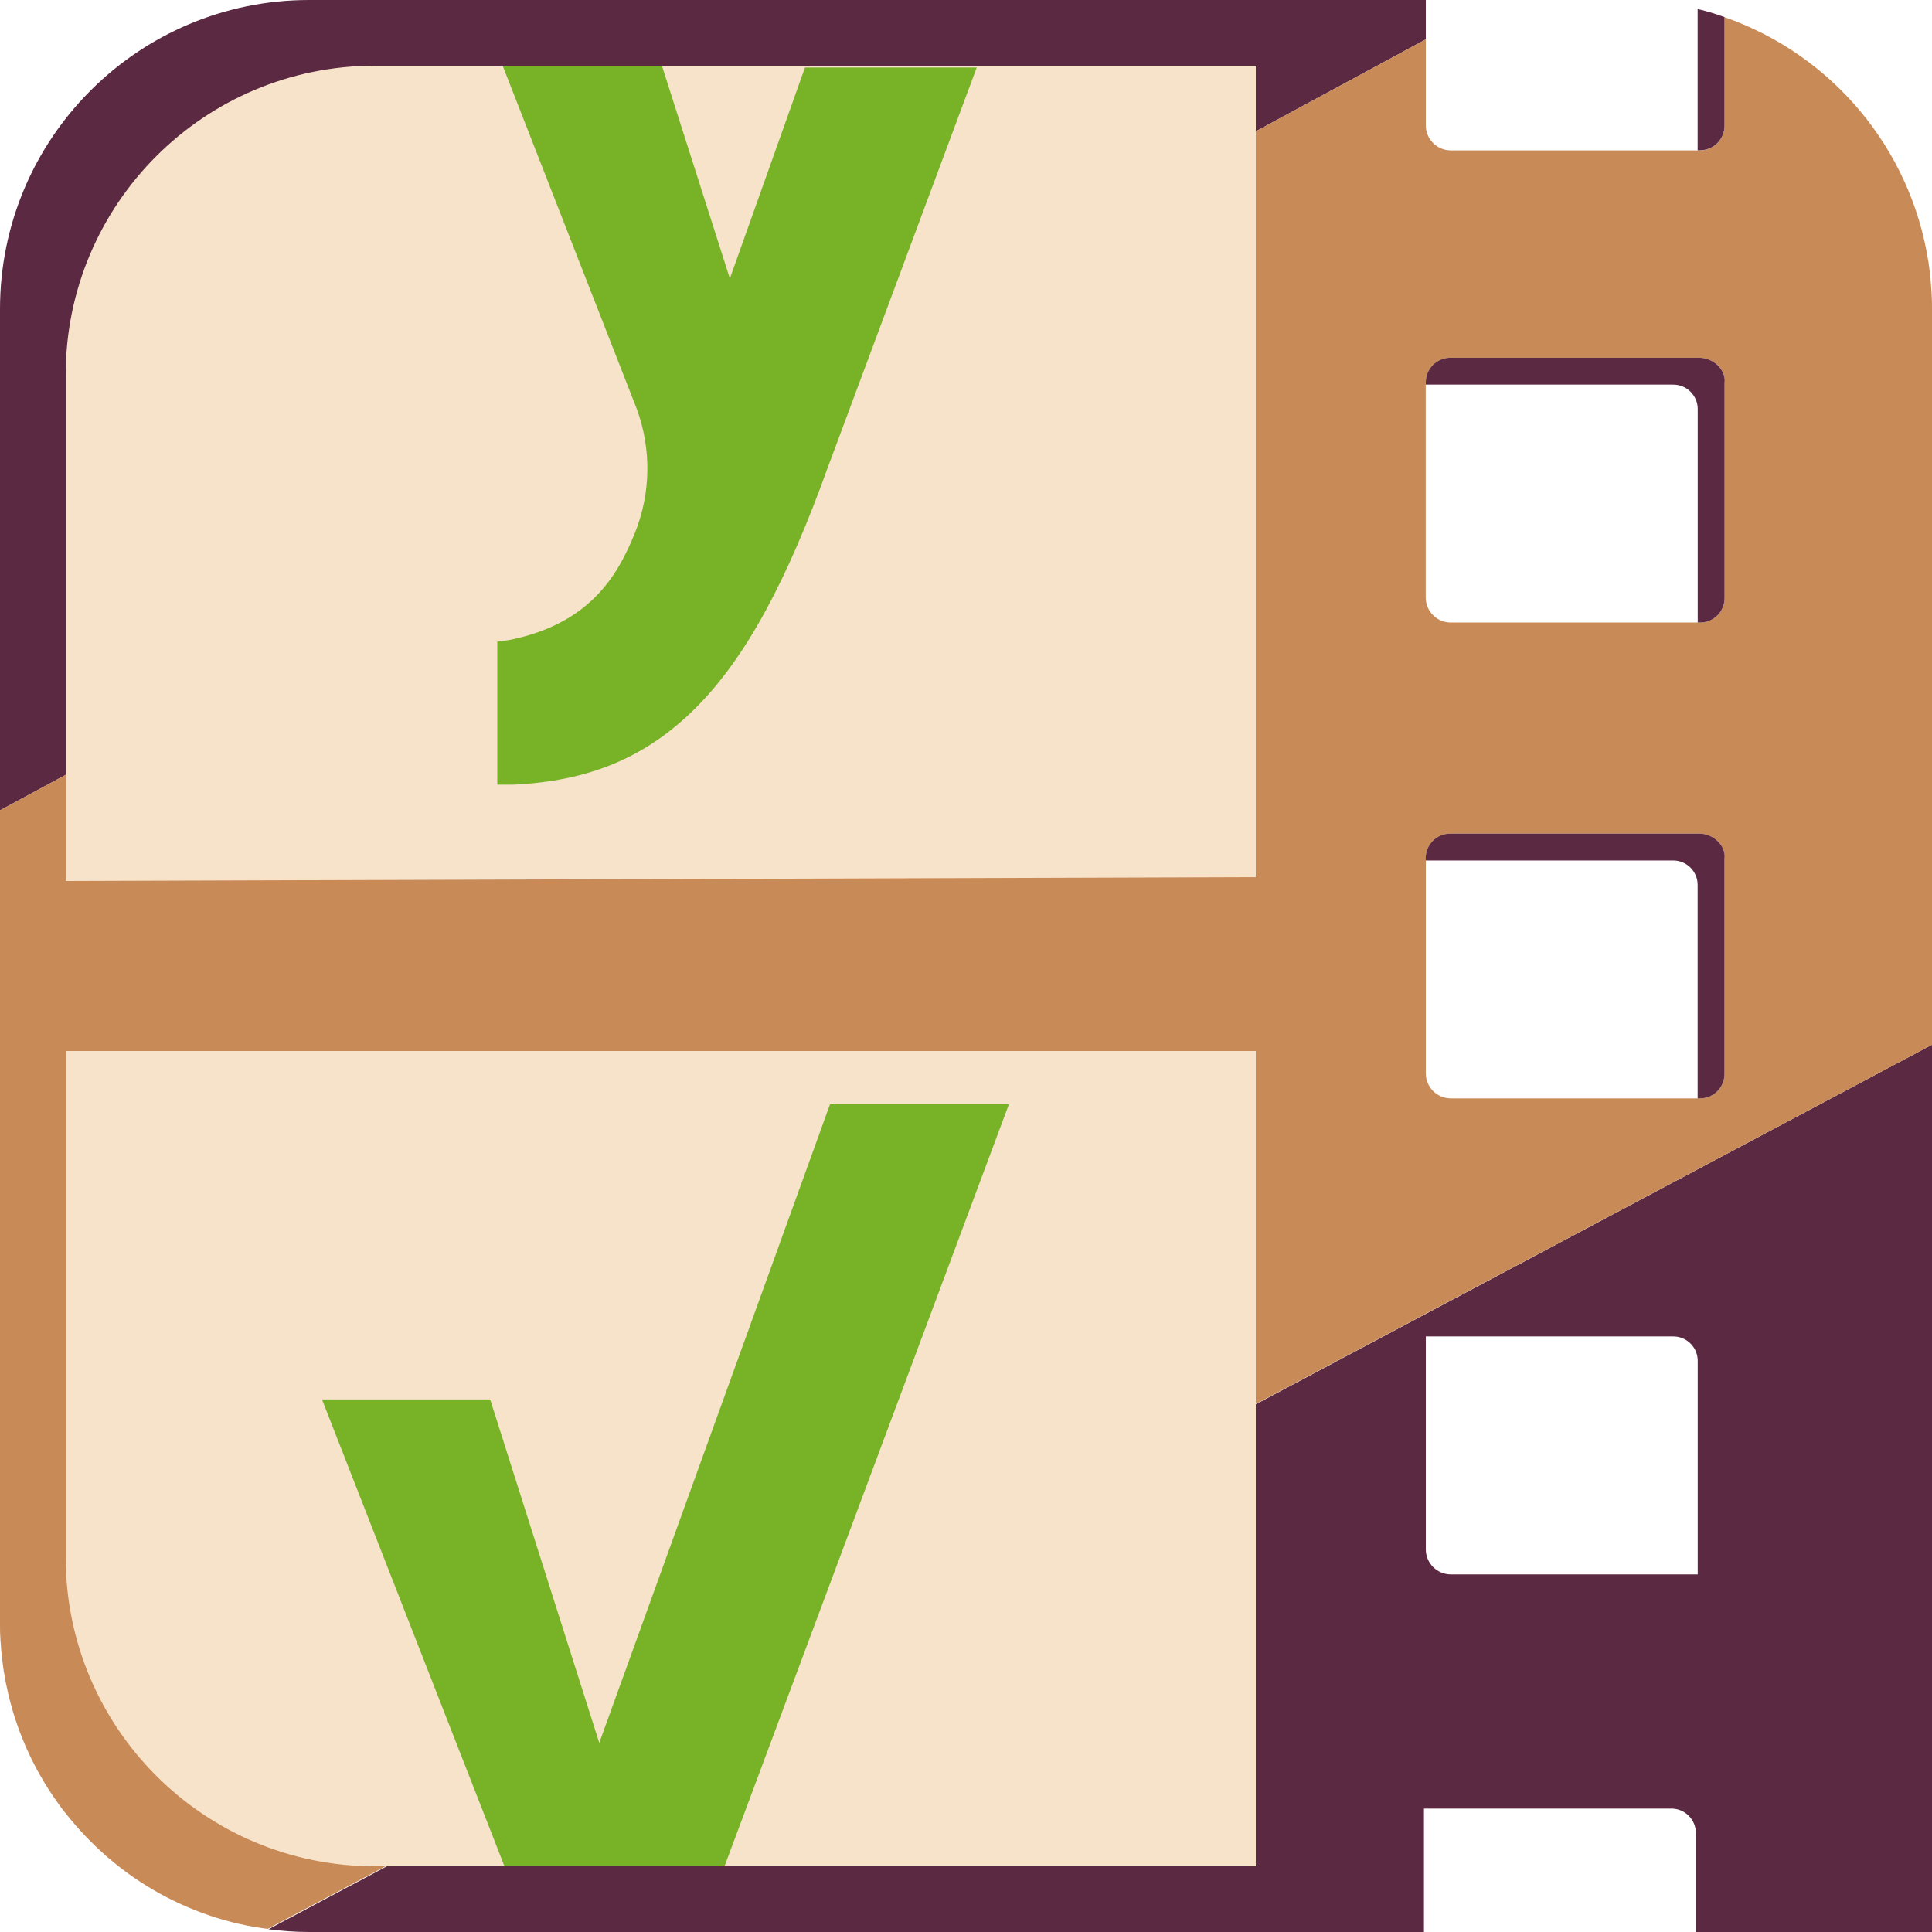
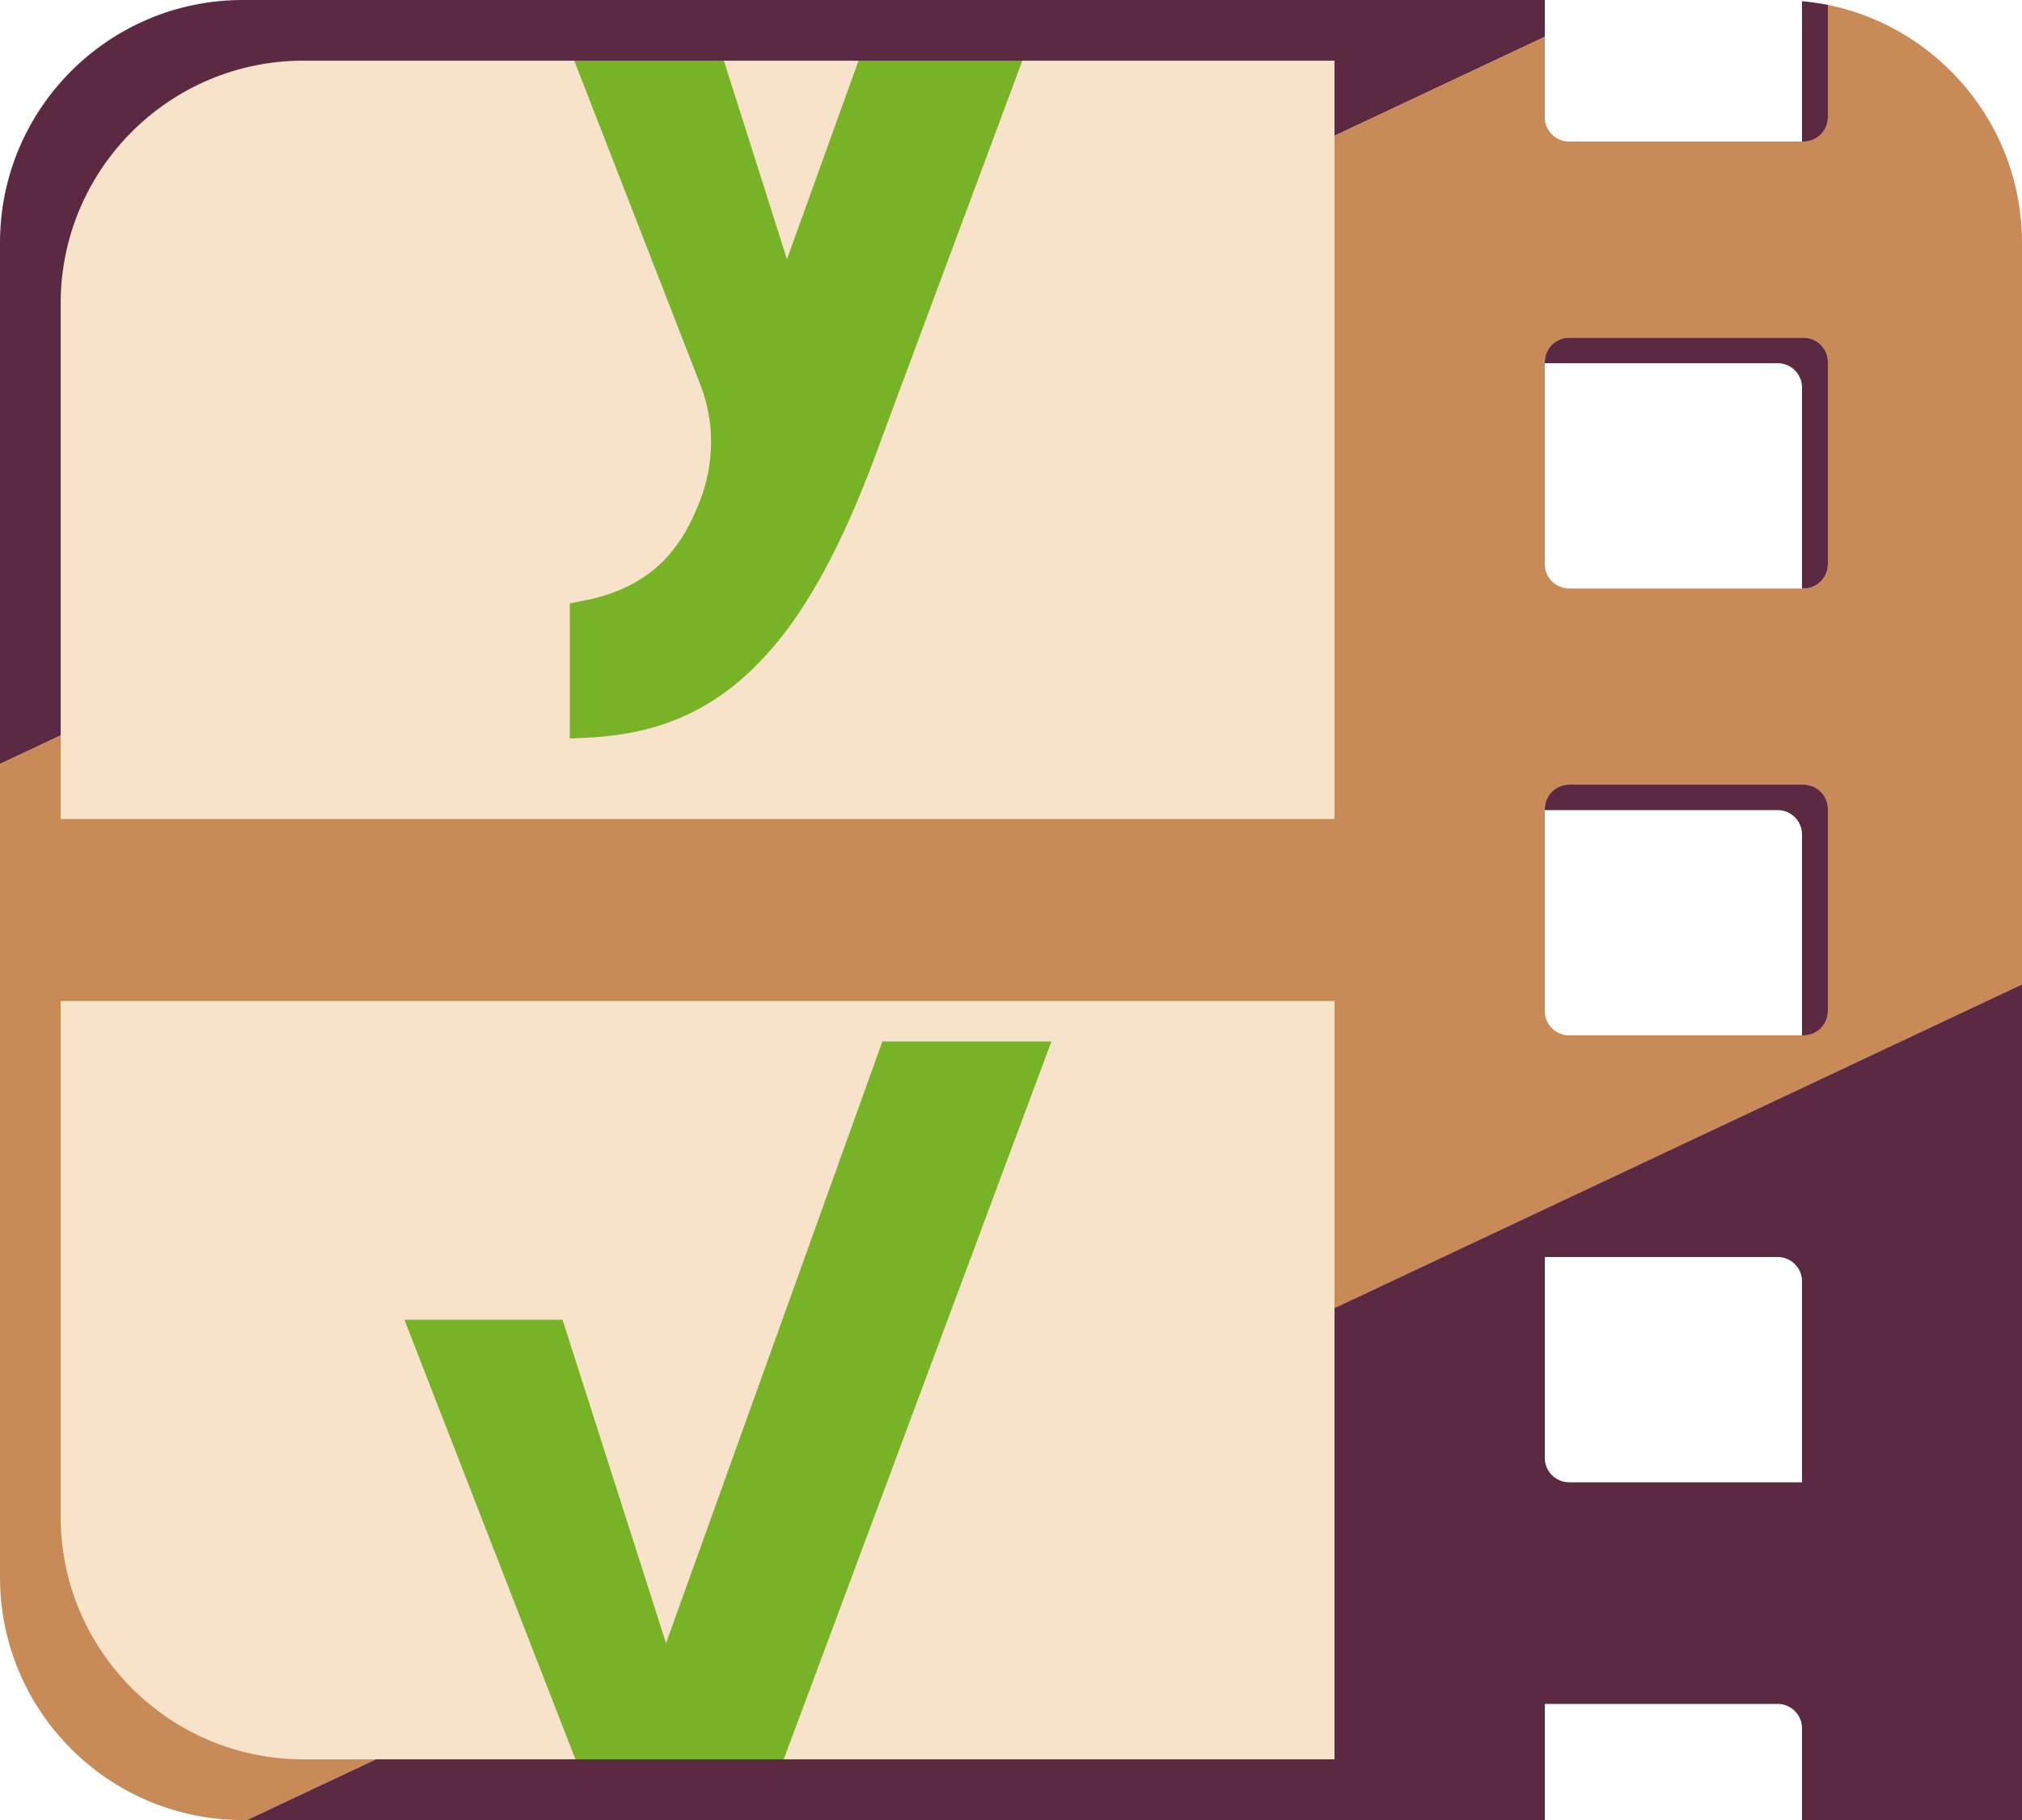
- <svg xmlns="http://www.w3.org/2000/svg" role="img" aria-hidden="true" viewBox="0 0 500 500" focusable="false">
-   <path d="M369 0H80A80 80 0 0 0 0 80v129.72L369 10.19zm-.48 468.06h63.89a6.33 6.33 0 0 1 6.48 6.48V500H500V270.37L69.49 499.29A80.89 80.89 0 0 0 80 500h288.52v-31.94zm.48-122.19h63.89a6.33 6.33 0 0 1 6.48 6.48v55.1h-63.93A6.48 6.48 0 0 1 369 401z" fill="#5b2942" />
-   <path d="M2.78 440.92zm1.08 3.66zm29.08 40.1zm-17.86-17.96a78.81 78.81 0 0 1-4.67-7.27 81 81 0 0 0 4.67 7.27zM1.13 433.35c-.09-.55-.19-1.09-.27-1.64.08.55.14 1.09.27 1.64zm.74 3.83c-.12-.56-.25-1.12-.36-1.68.11.56.24 1.12.36 1.68zM30 482.44c-.75-.6-1.48-1.21-2.21-1.84.75.63 1.48 1.24 2.21 1.84zm-2.79-2.36zM6.52 451.65c-.24-.56-.47-1.13-.7-1.7.23.57.46 1.14.7 1.7zm1.56 3.41c-.28-.57-.54-1.15-.8-1.73.26.58.52 1.16.8 1.73zm-2.97-6.91c-.21-.56-.41-1.12-.61-1.69.2.54.4 1.13.61 1.69zm19.4 29.45c-.63-.61-1.26-1.23-1.87-1.86.61.63 1.24 1.26 1.87 1.86zM.57 429.41c-.06-.52-.13-1-.18-1.55.05.52.12 1.03.18 1.55zm498.95-358.1c0 .37.08.74.11 1.11-.03-.37-.07-.74-.11-1.11zm.32 3.81c0 .37.05.75.07 1.12-.02-.37-.05-.75-.07-1.12zM69.28 499.26zM19.49 472.3q-.84-1-1.65-1.95.81.99 1.65 1.95zM62 497.94a79.75 79.75 0 0 1-28.9-13.14A79.59 79.59 0 0 0 62 497.94zm-44.81-28.43c-.54-.67-1.07-1.35-1.58-2 .51.65 1.04 1.33 1.58 2zM499.06 67.7c0 .16 0 .33.07.49-.03-.19-.05-.33-.07-.49zM21.94 475zM.19 425.27c0-.44-.07-.87-.09-1.32.02.45.06.88.09 1.32zm65.41 73.41zm-55.8-40.3c-.33-.59-.63-1.2-.94-1.8.31.6.61 1.21.94 1.8z" fill="#835069" />
-   <path d="M22.64 475.74l-.7-.74zm10.46 9.06l-.16-.12zm-7.92-6.56l-.67-.64zM65.7 498.7h-.1zm3.58.56zM62.1 498h-.09zm-34.29-17.4l-.6-.52zm2.66 2.2l-.45-.36zm-10.28-9.7c-.24-.26-.47-.53-.7-.8.23.27.51.54.7.8zM1.51 435.5c-.14-.71-.26-1.43-.38-2.15.12.72.24 1.44.38 2.15zM499.13 68.19q.22 1.55.39 3.12-.16-1.57-.39-3.12zM.39 427.86c-.09-.86-.14-1.72-.2-2.59.06.87.11 1.73.2 2.59zM.1 424c-.1-1.36-.1-2.67-.1-4 0 1.33 0 2.64.1 4zm.76 7.71c-.11-.76-.2-1.53-.29-2.3.09.77.18 1.59.29 2.3zM499.91 76.24c0 1.25.09 2.5.09 3.76 0-1.26 0-2.51-.09-3.76zM17.84 470.35l-.65-.84zM499.63 72.42c.09.9.15 1.8.21 2.7-.06-.9-.12-1.8-.21-2.7zM2.34 439.23c-.17-.68-.32-1.37-.47-2.05.13.68.3 1.37.47 2.05zm6.52 17.35c-.26-.5-.53-1-.78-1.52.25.51.52 1.02.78 1.52zm1.55 2.87c-.2-.36-.42-.71-.61-1.07.2.36.41.71.61 1.07zm5.2 8.02l-.53-.75zM5.82 450c-.24-.6-.48-1.19-.71-1.8.23.56.47 1.15.71 1.8zm-1.32-3.54zm-1.16-3.58c-.2-.65-.38-1.31-.56-2 .22.69.36 1.35.56 2zm3.94 10.45c-.26-.56-.52-1.11-.76-1.68.24.57.48 1.12.76 1.68z" fill="#c88a57" />
-   <path d="M499.91 76.24c0-.37-.05-.75-.07-1.12-.06-.9-.12-1.8-.21-2.7 0-.37-.07-.74-.11-1.11q-.16-1.57-.39-3.12c0-.16-.05-.33-.07-.49A80.11 80.11 0 0 0 446.3 4.44v28a6.33 6.33 0 0 1-6.48 6.48h-64.38a6.48 6.48 0 0 1-6.44-6.49V10.19L0 209.72V420c0 1.33 0 2.64.1 3.95 0 .45.06.88.09 1.32.06.87.11 1.73.2 2.59 0 .52.12 1 .18 1.55.09.77.18 1.54.29 2.3.08.55.18 1.09.27 1.64.12.72.24 1.44.38 2.15s.24 1.12.36 1.68.3 1.37.47 2.05.29 1.13.44 1.69.36 1.31.56 2 .34 1.13.52 1.7.42 1.25.64 1.88.4 1.13.61 1.69.47 1.2.71 1.8.46 1.14.7 1.7.5 1.12.76 1.68.52 1.16.8 1.73.52 1 .78 1.52.61 1.21.94 1.8c.19.36.41.71.61 1.07a78.81 78.81 0 0 0 4.67 7.27l.53.75c.51.69 1 1.37 1.58 2l.65.84q.81 1 1.65 1.95c.23.27.46.54.7.8.57.65 1.16 1.28 1.75 1.9l.7.74c.61.63 1.24 1.25 1.87 1.86l.67.64c.67.63 1.34 1.24 2 1.84l.6.52c.73.63 1.46 1.24 2.21 1.84l.45.36c.81.64 1.63 1.27 2.47 1.88l.16.12A79.75 79.75 0 0 0 62 497.94h.09c1.16.26 2.32.5 3.5.71h.1c1.19.21 2.38.4 3.58.56L500 270.37V80c0-1.26 0-2.51-.09-3.76zM369 99.07a6.33 6.33 0 0 1 6.48-6.48h64.35c3.71 0 6.95 3.24 6.49 6.48v55.56a6.33 6.33 0 0 1-6.49 6.48h-64.39a6.48 6.48 0 0 1-6.46-6.46V99.54zm77.3 123.15v55.56a6.33 6.33 0 0 1-6.48 6.48h-64.38a6.48 6.48 0 0 1-6.44-6.46v-55.58a6.33 6.33 0 0 1 6.48-6.48h64.36c3.68 0 6.92 3.26 6.46 6.48z" fill="#c88a57" />
-   <path d="M439.81 92.59h-64.35a6.33 6.33 0 0 0-6.46 6.48v.47h63.89a6.33 6.33 0 0 1 6.48 6.48v55.09h.46a6.33 6.33 0 0 0 6.49-6.48V99.07c.44-3.24-2.8-6.48-6.51-6.48zm.01 123.15h-64.36a6.33 6.33 0 0 0-6.48 6.48v.47h63.89a6.33 6.33 0 0 1 6.48 6.48v55.09h.47a6.33 6.33 0 0 0 6.48-6.48v-55.56c.46-3.22-2.78-6.48-6.48-6.48zm-.47-213.37c1.95.48 3.87 1 5.76 1.67" fill="#5b2942" />
-   <path d="M439.54 38.89h.28a6.33 6.33 0 0 0 6.48-6.48v-28q-3.41-1.19-6.95-2.07v36.55z" fill="#5b2942" />
-   <path d="M325 272H17v131a80 80 0 0 0 80 80h228z" fill="#f7e2ca" />
-   <path fill="#77b227" d="M214.81 285.78l-59.72 165.28-28.24-88.89H83.33L130.56 483h56.94l73.61-197.22h-46.3z" />
-   <path d="M325 227l-308 1V97a80 80 0 0 1 80-80h228z" fill="#f7e2ca" />
-   <path d="M164.35 137.83c-4.63 11.58-12 23.61-32.41 27.78l-3.24.46v37h4.17c19.45-.92 34.26-6.94 47.22-19.91s23.61-32.87 34.26-62.5l38.43-103.2h-44.45l-19.44 54.63L171.3 17h-41.21l34.73 88.89a44.7 44.7 0 0 1-.47 31.94z" fill="#77b227" />
-   <path d="M439.81 338.89h-64.35a6.33 6.33 0 0 0-6.48 6.48v.46a6.48 6.48 0 0 1 6.46-6.42h64.08a6.48 6.48 0 0 1 6.46 6.46V401a6.49 6.49 0 0 1-6.44 6.46h.27a6.34 6.34 0 0 0 6.49-6.49v-55.6c.46-3.24-2.78-6.48-6.49-6.48z" fill="#5b2942" />
+ <svg xmlns="http://www.w3.org/2000/svg" viewBox="0 0 500 450" role="img" aria-hidden="true" focusable="false">
+   <path fill="#5B2942" d="M382 0H60C26.9 0 0 26.9 0 60v128.9L382 9.1V0z" />
+   <path fill="#C88A57" d="M452 1.2V29c0 3.3-2.7 6-6 6h-58c-3.3 0-6-2.7-6-6V9.1L0 188.9V390c0 33.1 26.9 60 60 60h1.1L500 243.4V60c0-29-20.6-53.2-48-58.8zm0 248.8c0 3.3-2.7 6-6 6h-58c-3.3 0-6-2.7-6-6v-50c0-3.3 2.7-6 6-6h58c3.3 0 6 2.7 6 6v50zm0-110.5c0 3.3-2.7 6-6 6h-58c-3.3 0-6-2.7-6-6v-50c0-3.3 2.7-6 6-6h58c3.3 0 6 2.7 6 6v50z" />
+   <path fill="#5B2942" d="M445.6 35h.4c3.3 0 6-2.7 6-6V1.2c-2.1-.4-4.2-.7-6.4-.9V35zm.4 48.5h-58c-3.3 0-6 2.7-6 6v.3h57.6c3.3 0 6 2.7 6 6v49.7h.4c3.3 0 6-2.7 6-6v-50c0-3.3-2.7-6-6-6zm0 110.5h-58c-3.3 0-6 2.7-6 6v.3h57.6c3.3 0 6 2.7 6 6V256h.4c3.3 0 6-2.7 6-6v-50c0-3.3-2.7-6-6-6zM61.1 450H382v-28.7h57.6c3.3 0 6 2.7 6 6V450H500V243.4L61.1 450zM382 310.8h57.6c3.3 0 6 2.7 6 6v49.7H388c-3.3 0-6-2.7-6-6v-49.7z" />
+   <path d="M15 247.5V375c0 33.1 26.9 60 60 60h255V247.5H15zM75 15c-33.1 0-60 26.9-60 60v127.5h315V15H75z" fill="#F7E2CA" />
+   <path fill="#77B227" d="M218.2 257.5l-53.5 148.8-25.6-80H100L142.3 435h51.5L260 257.5zm-45.1-133.7c-4 10.3-10.7 21.4-29.2 24.8l-3 .6v33.4l3.9-.2c17.4-.7 30.9-6.4 42.4-18.1 11.6-11.6 21.4-29.6 31-56.4L252.8 15h-40.5l-17.7 49.1L179 15h-37l31.1 79.9c3.7 9.3 3.6 19.6 0 28.9z" />
</svg>
